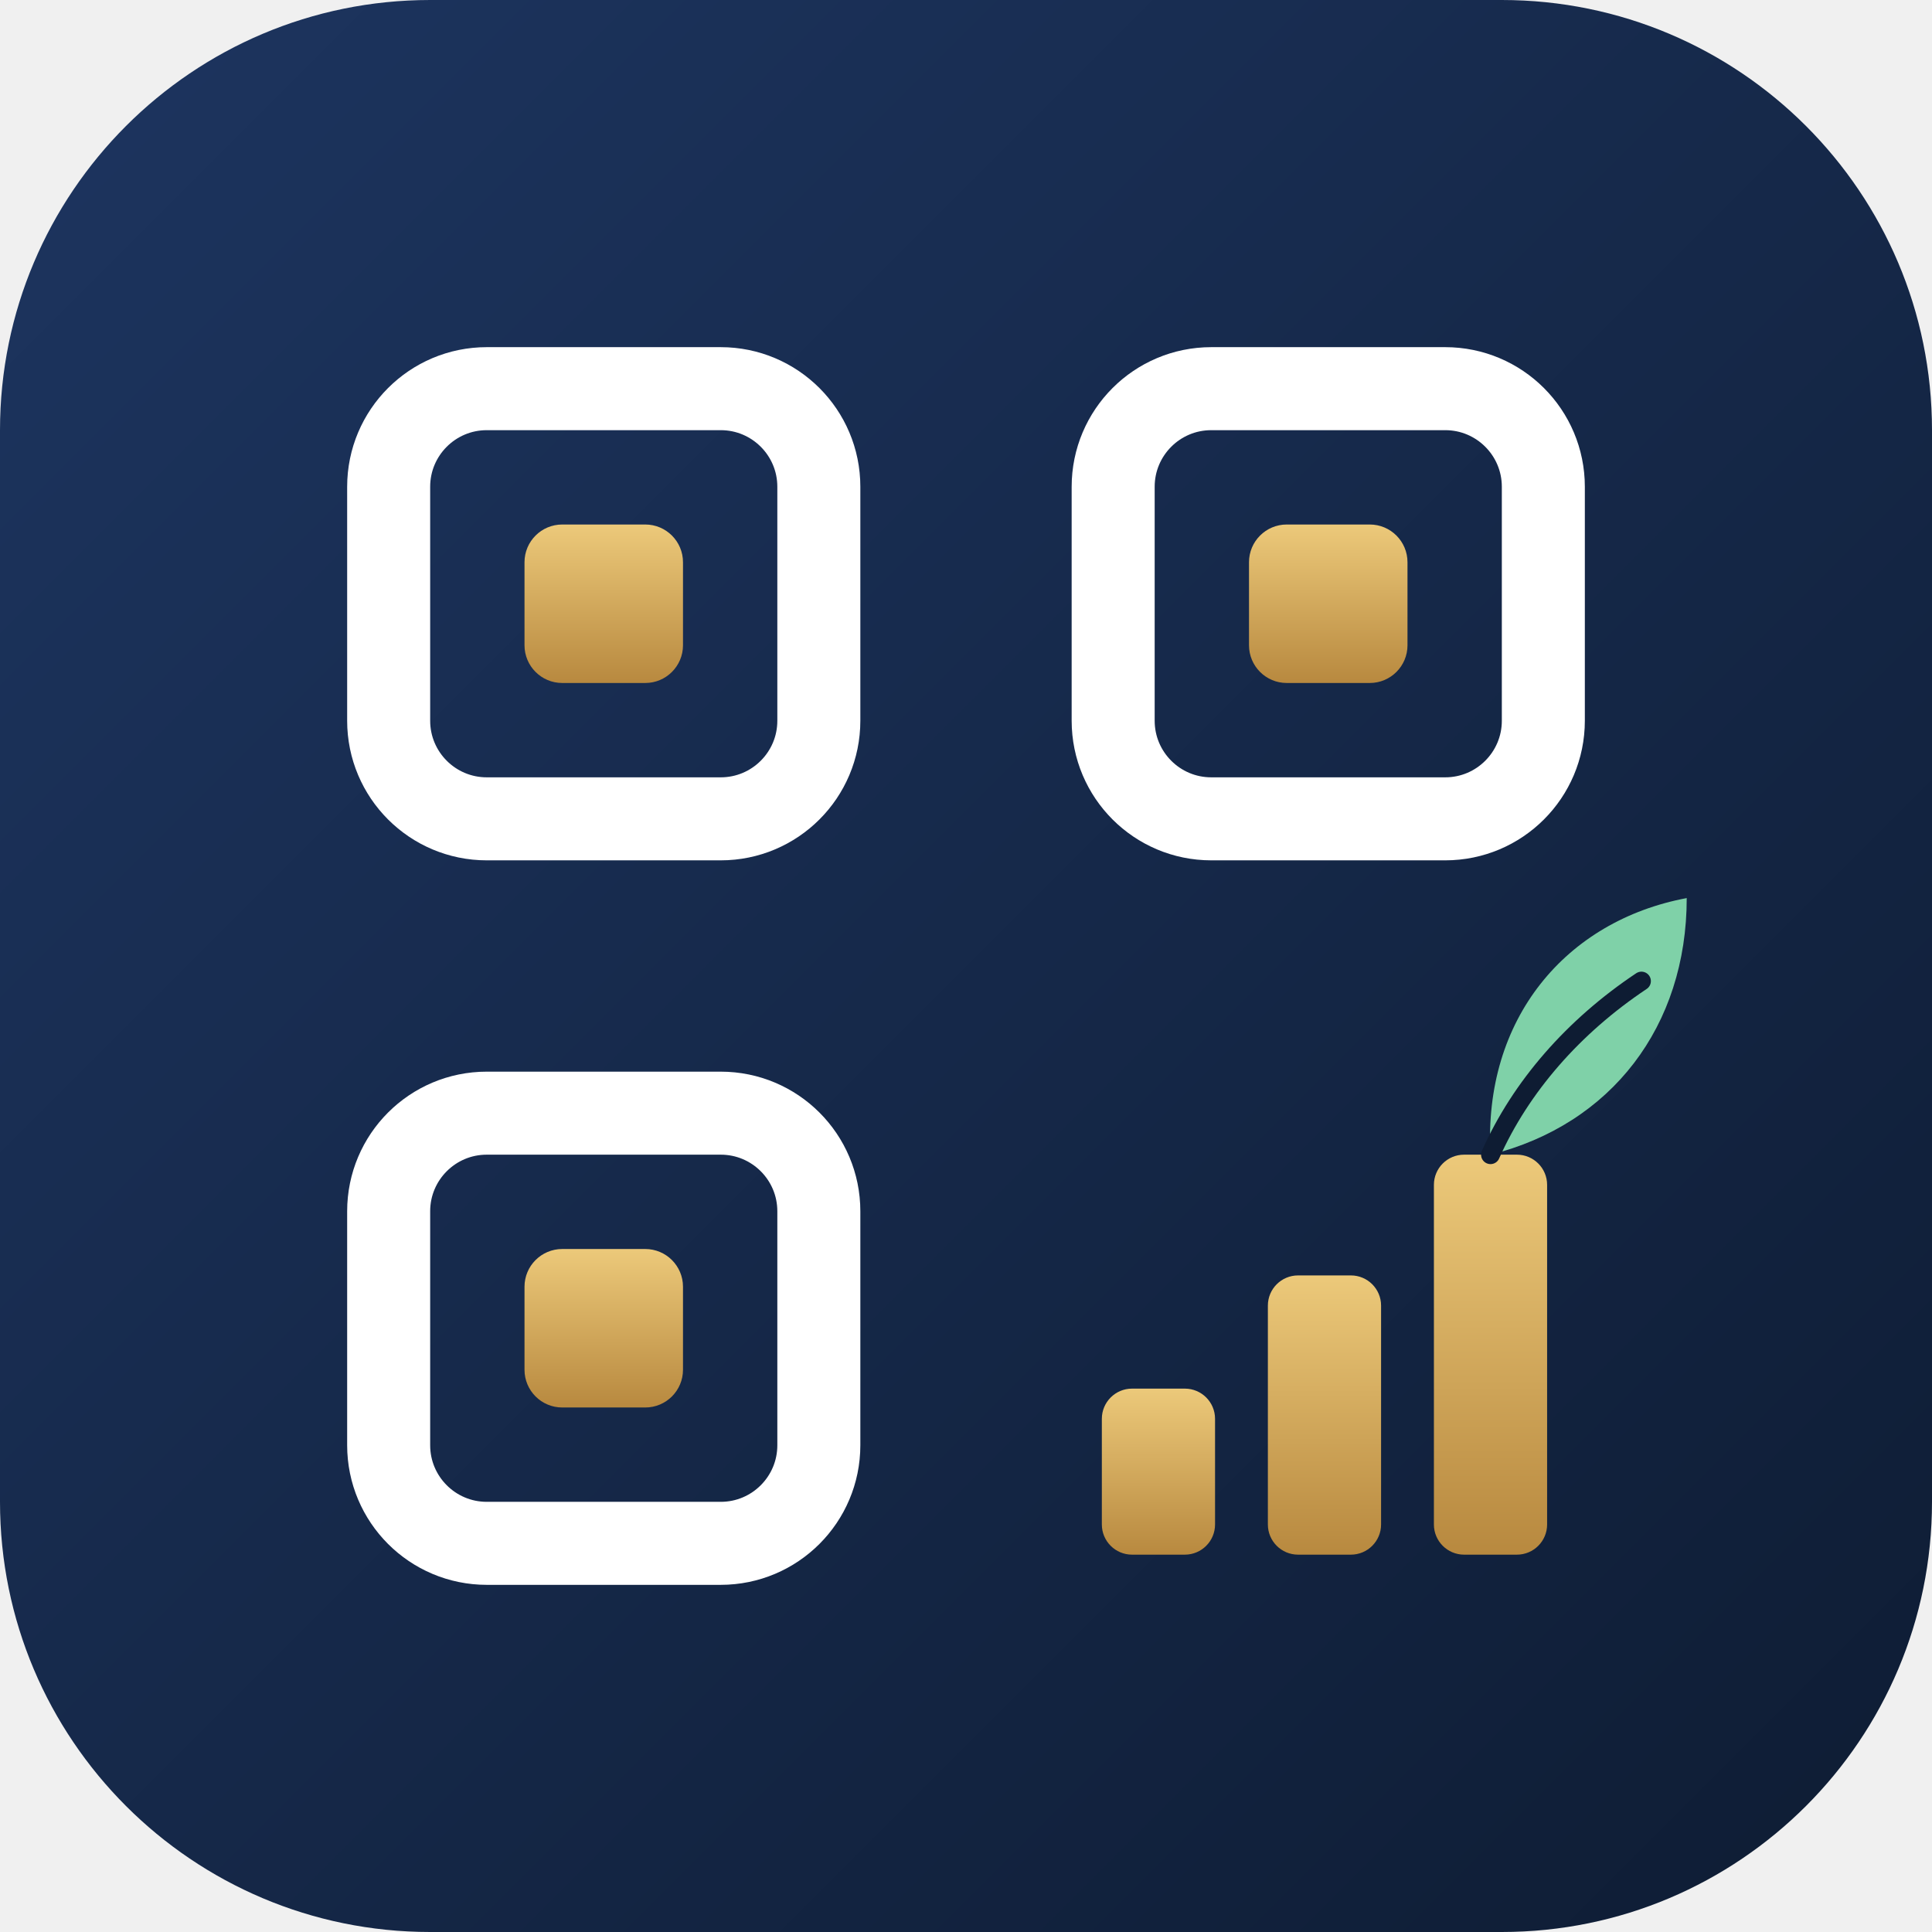
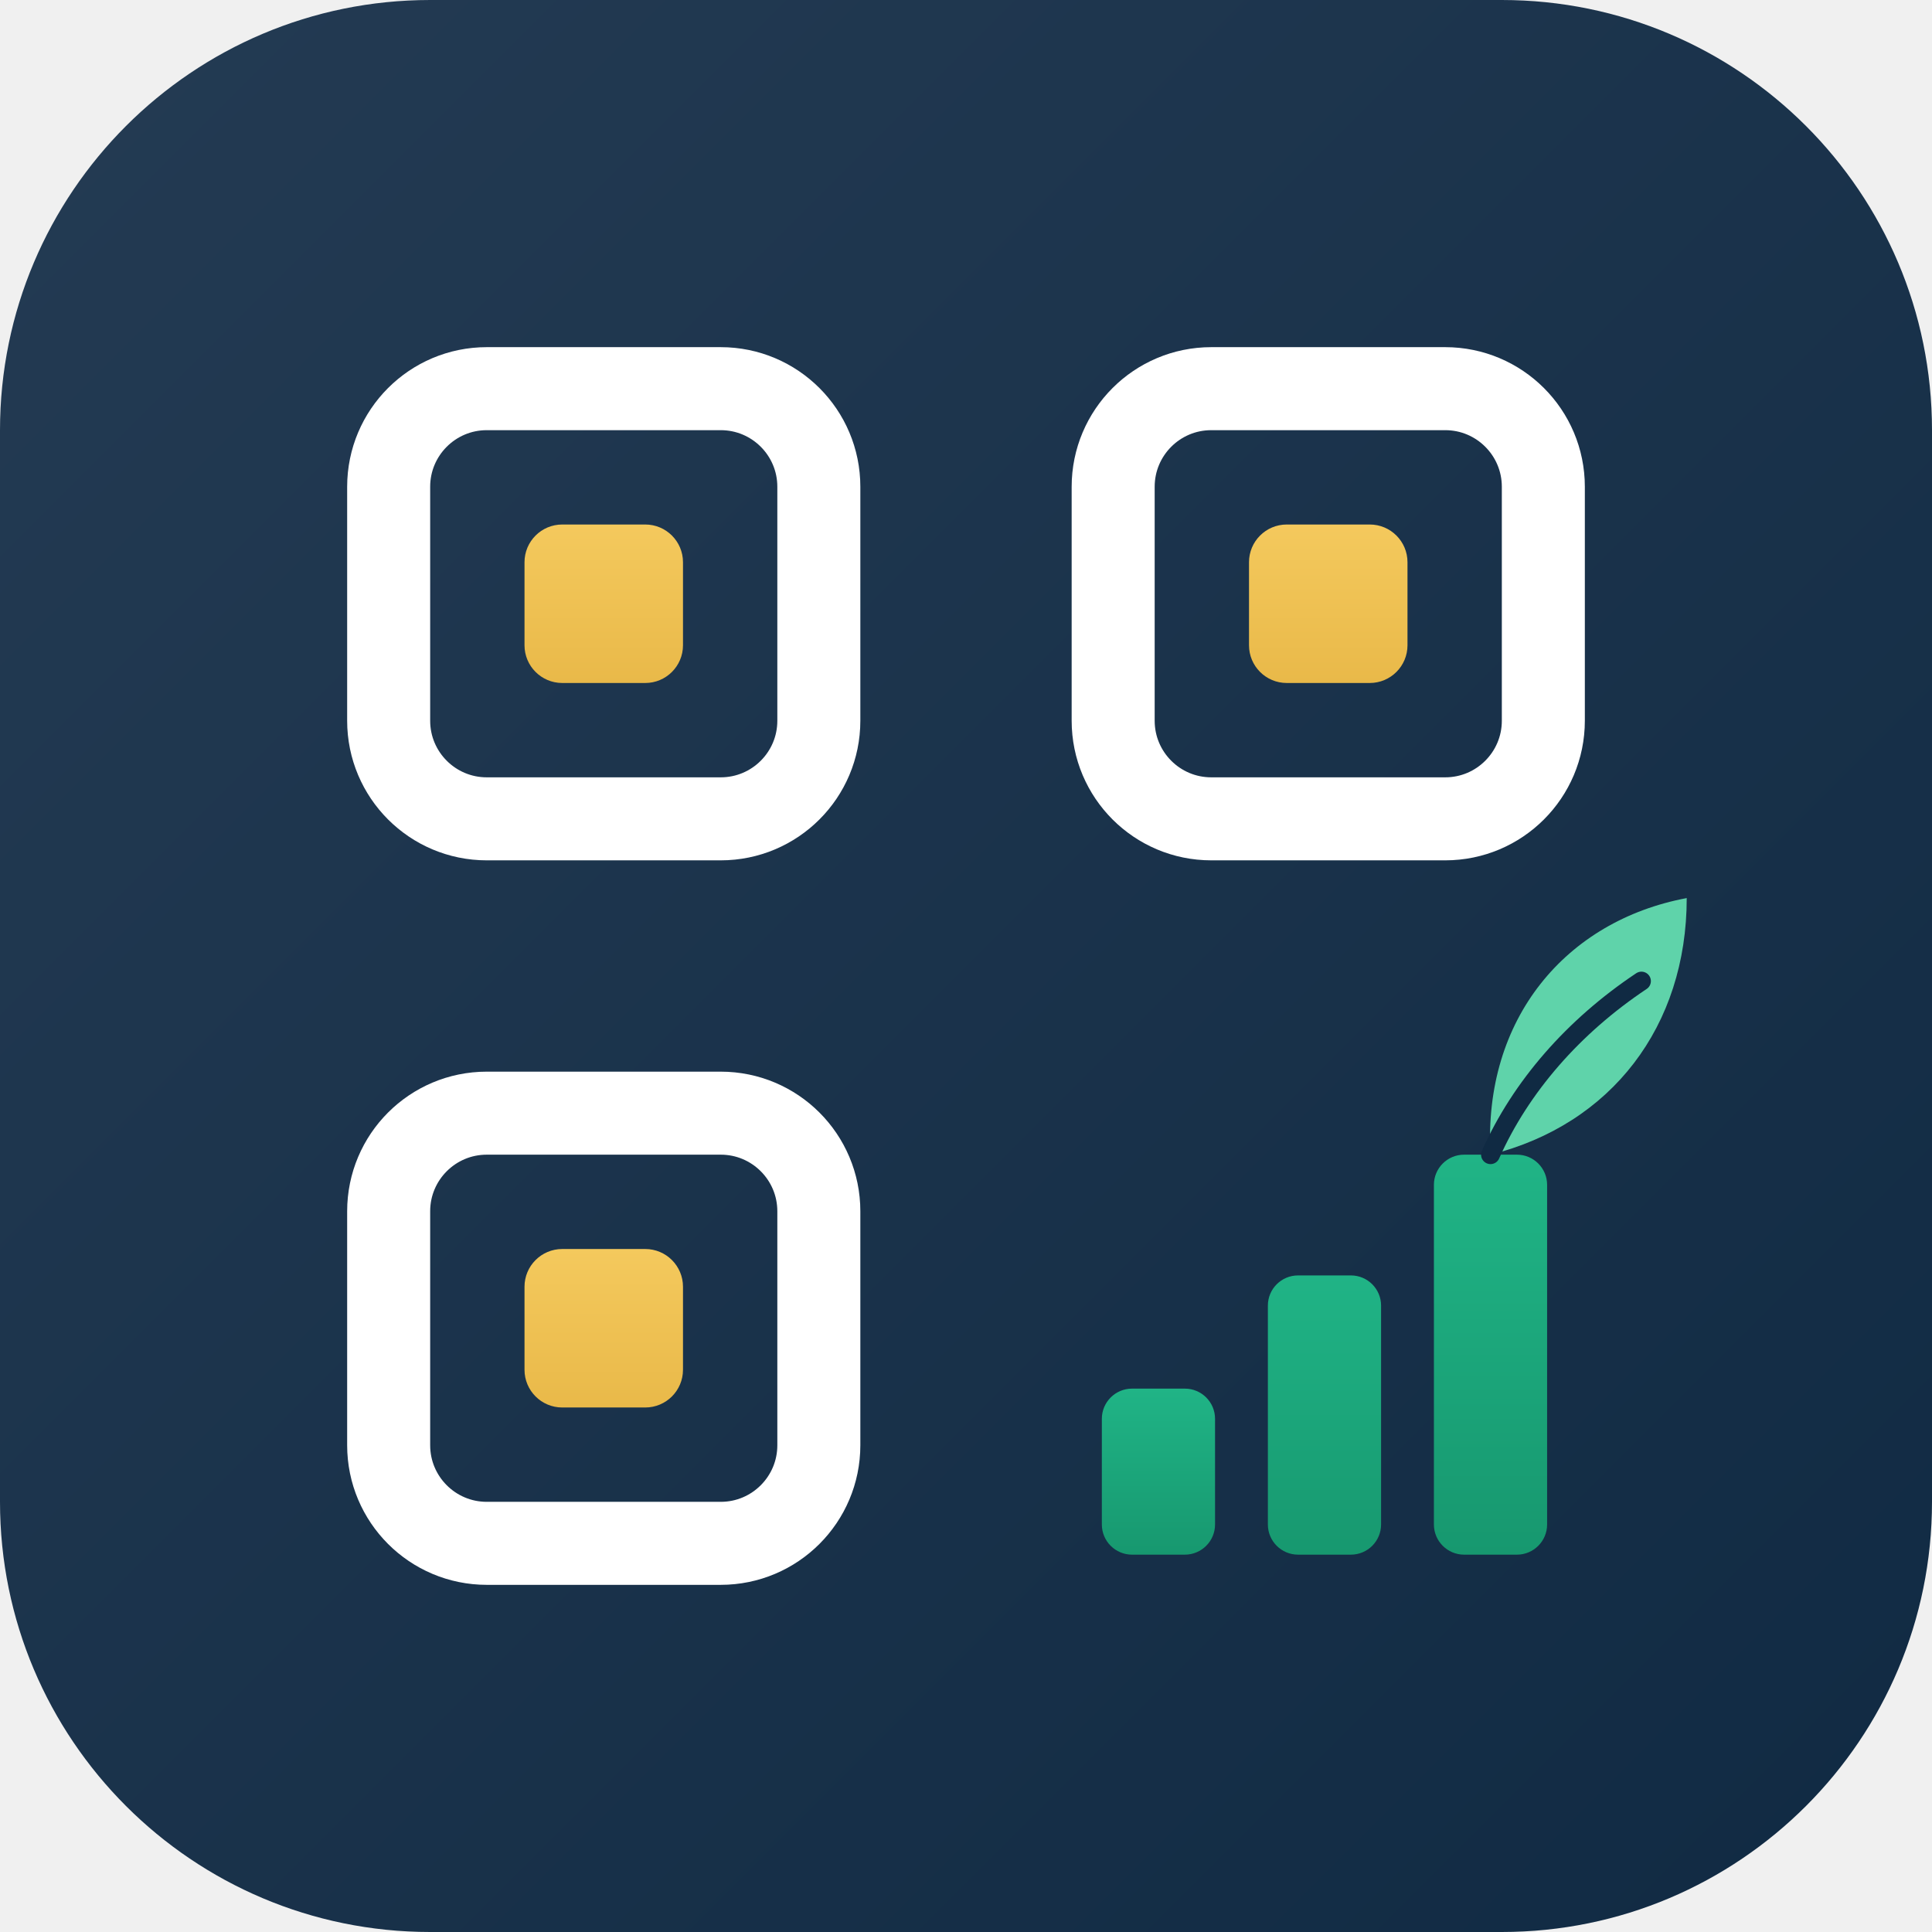
<svg xmlns="http://www.w3.org/2000/svg" viewBox="0 0 512 512">
  <defs>
    <linearGradient id="bg" x1="0" y1="0" x2="1" y2="1">
-       <stop offset="0" stop-color="#1d3560" />
-       <stop offset="1" stop-color="#0e1c33" />
+       <stop offset="0" stop-color="#243B53" />
+       <stop offset="1" stop-color="#102A43" />
    </linearGradient>
    <linearGradient id="gold" x1="0" y1="1" x2="0" y2="0">
-       <stop offset="0" stop-color="#b8893f" />
-       <stop offset="1" stop-color="#ecc97a" />
+       <stop offset="0" stop-color="#E9B949" />
+       <stop offset="1" stop-color="#F4C95D" />
+     </linearGradient>
+     <linearGradient id="mint" x1="0" y1="1" x2="0" y2="0">
+       <stop offset="0" stop-color="#17986F" />
+       <stop offset="1" stop-color="#20B486" />
    </linearGradient>
  </defs>
  <rect width="512" height="512" rx="114" fill="url(#bg)" />
  <g fill="none" stroke="#fff" stroke-width="22">
    <rect x="103" y="103" width="114" height="114" rx="26" />
    <rect x="295" y="103" width="114" height="114" rx="26" />
    <rect x="103" y="295" width="114" height="114" rx="26" />
  </g>
  <g fill="url(#gold)">
    <rect x="139" y="139" width="42" height="42" rx="10" />
    <rect x="331" y="139" width="42" height="42" rx="10" />
    <rect x="139" y="331" width="42" height="42" rx="10" />
  </g>
-   <g fill="url(#gold)">
+   <g fill="url(#mint)">
    <rect x="292" y="368" width="30" height="44" rx="8" />
    <rect x="336" y="338" width="30" height="74" rx="8" />
    <rect x="380" y="306" width="30" height="106" rx="8" />
  </g>
-   <path d="M395 306c-2-36 20-62 52-68 0 34-20 60-52 68z" fill="#7fd1a8" />
-   <path d="M395 306c8-18 22-34 40-46" stroke="#0e1c33" stroke-width="5" fill="none" stroke-linecap="round" />
+   <path d="M395 306c-2-36 20-62 52-68 0 34-20 60-52 68z" fill="#5FD3AA" />
+   <path d="M395 306c8-18 22-34 40-46" stroke="#102A43" stroke-width="5" fill="none" stroke-linecap="round" />
</svg>
